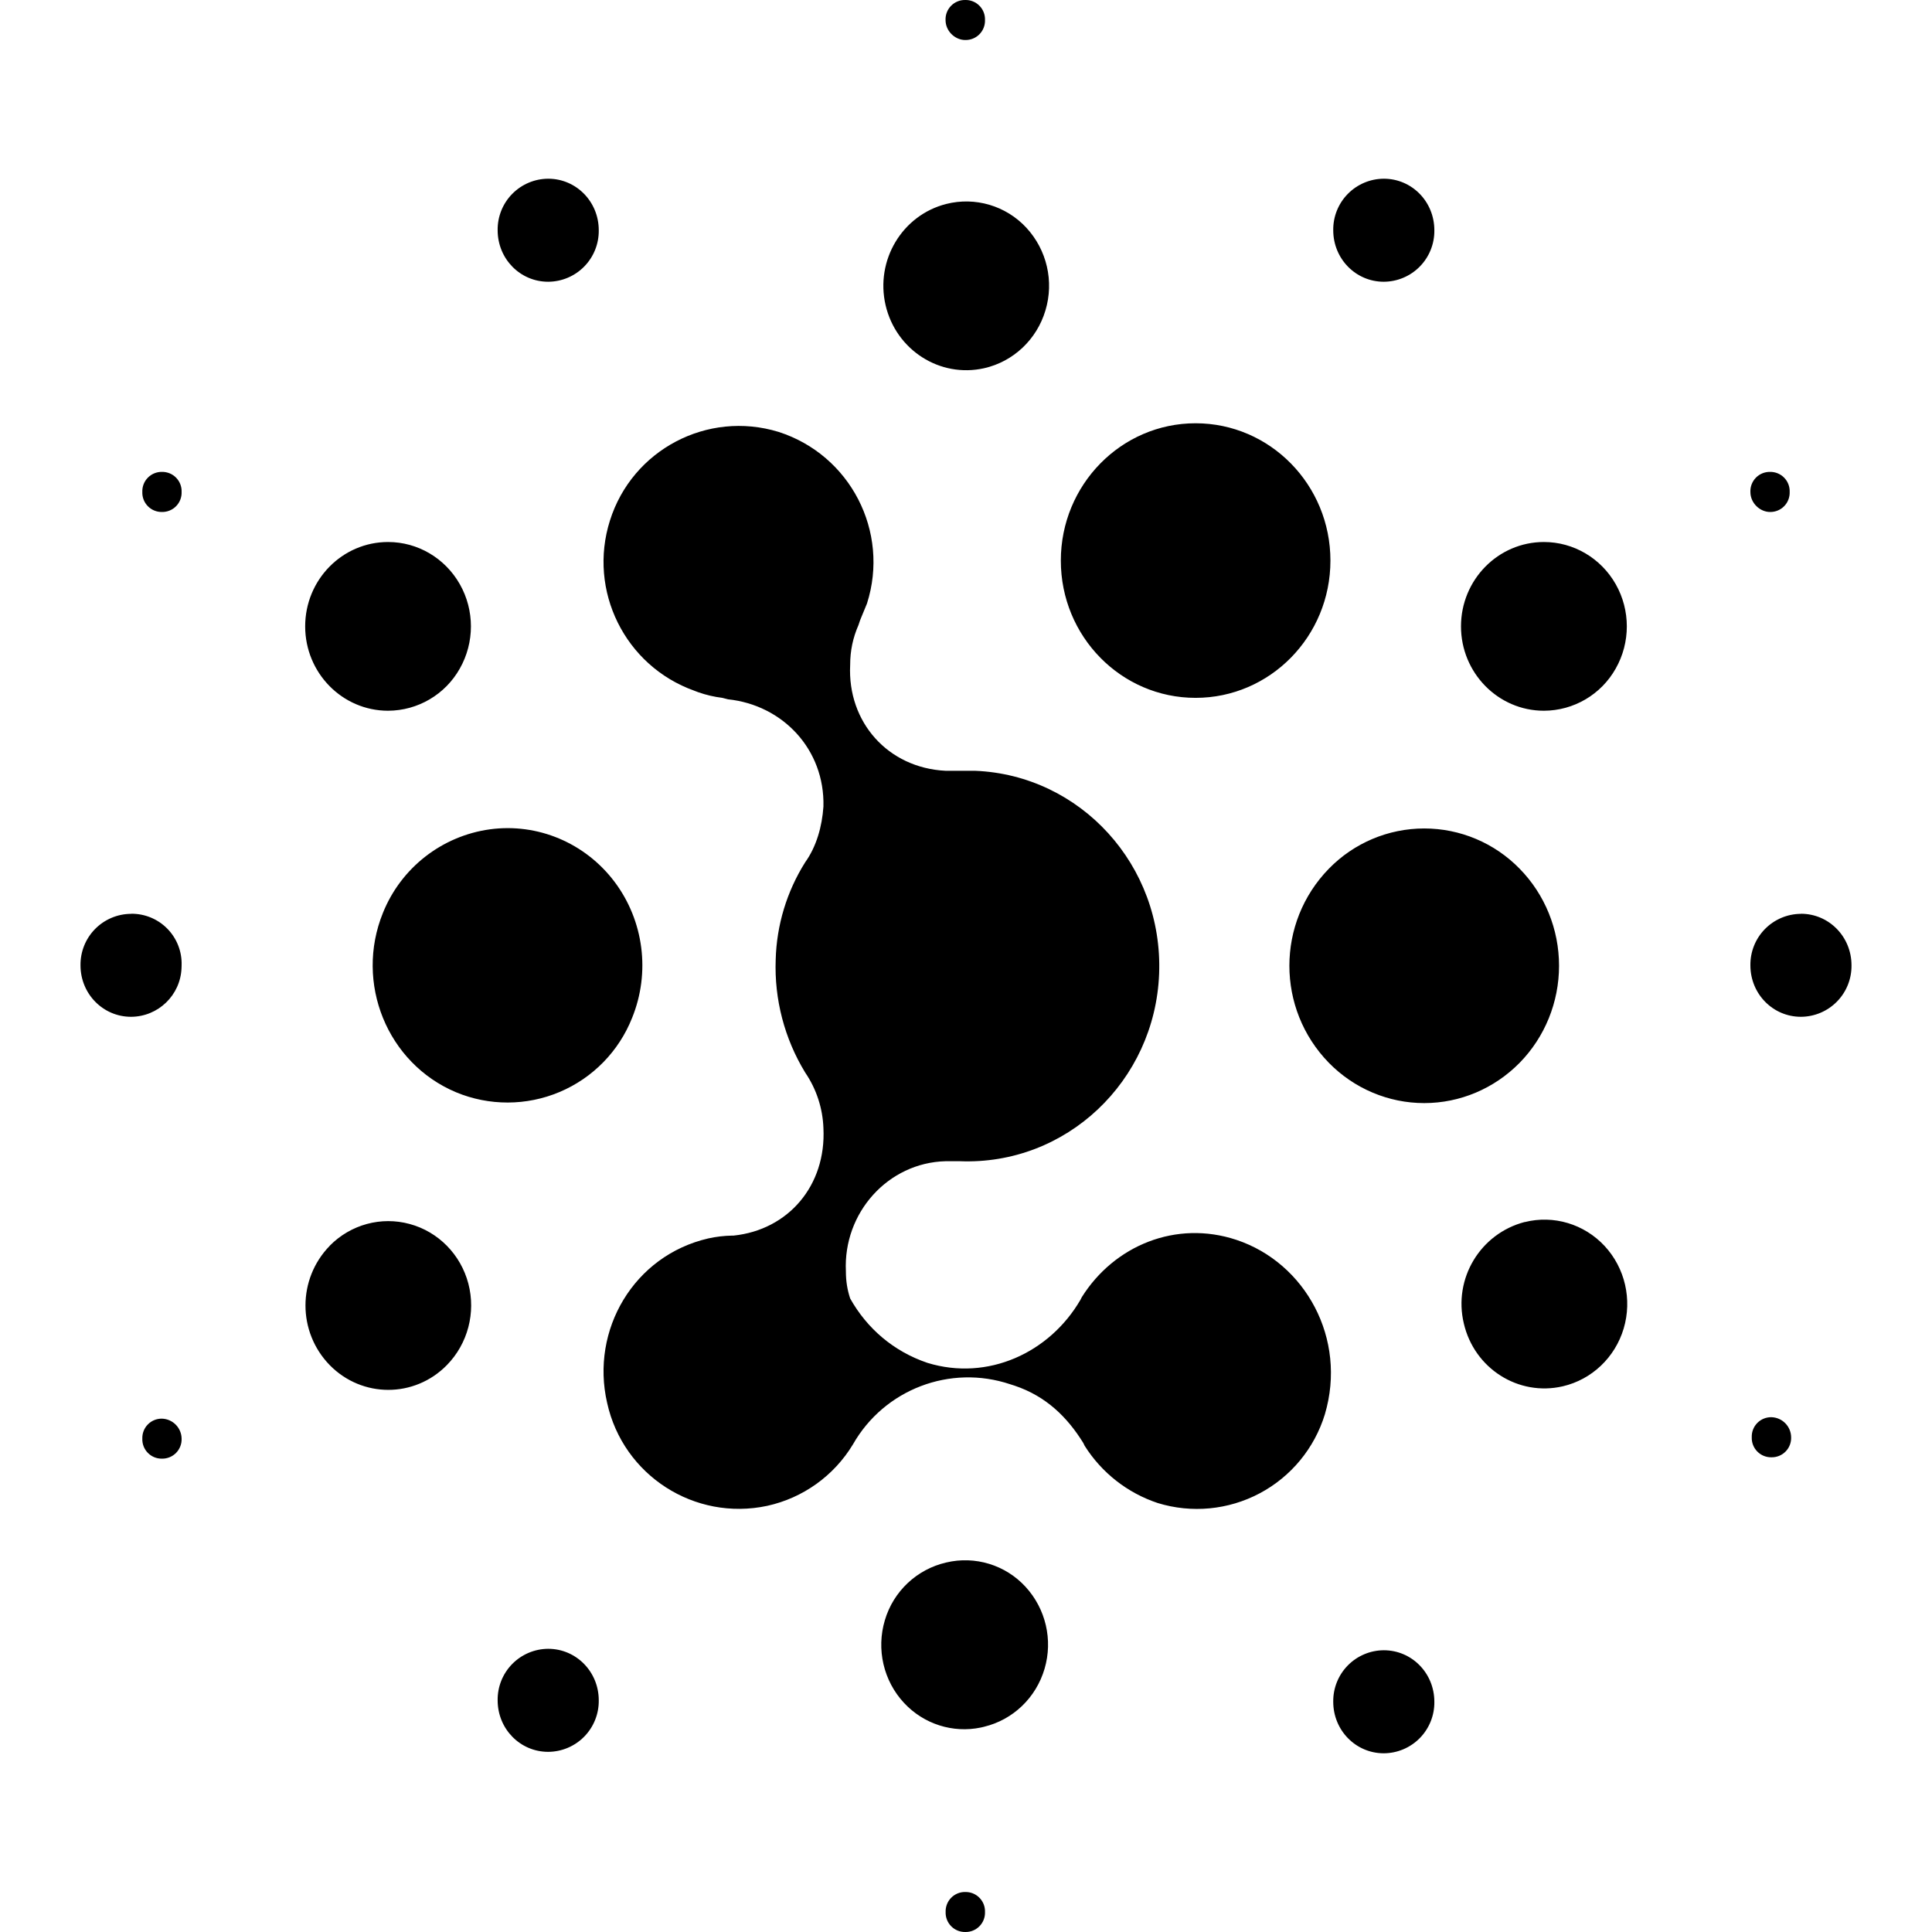
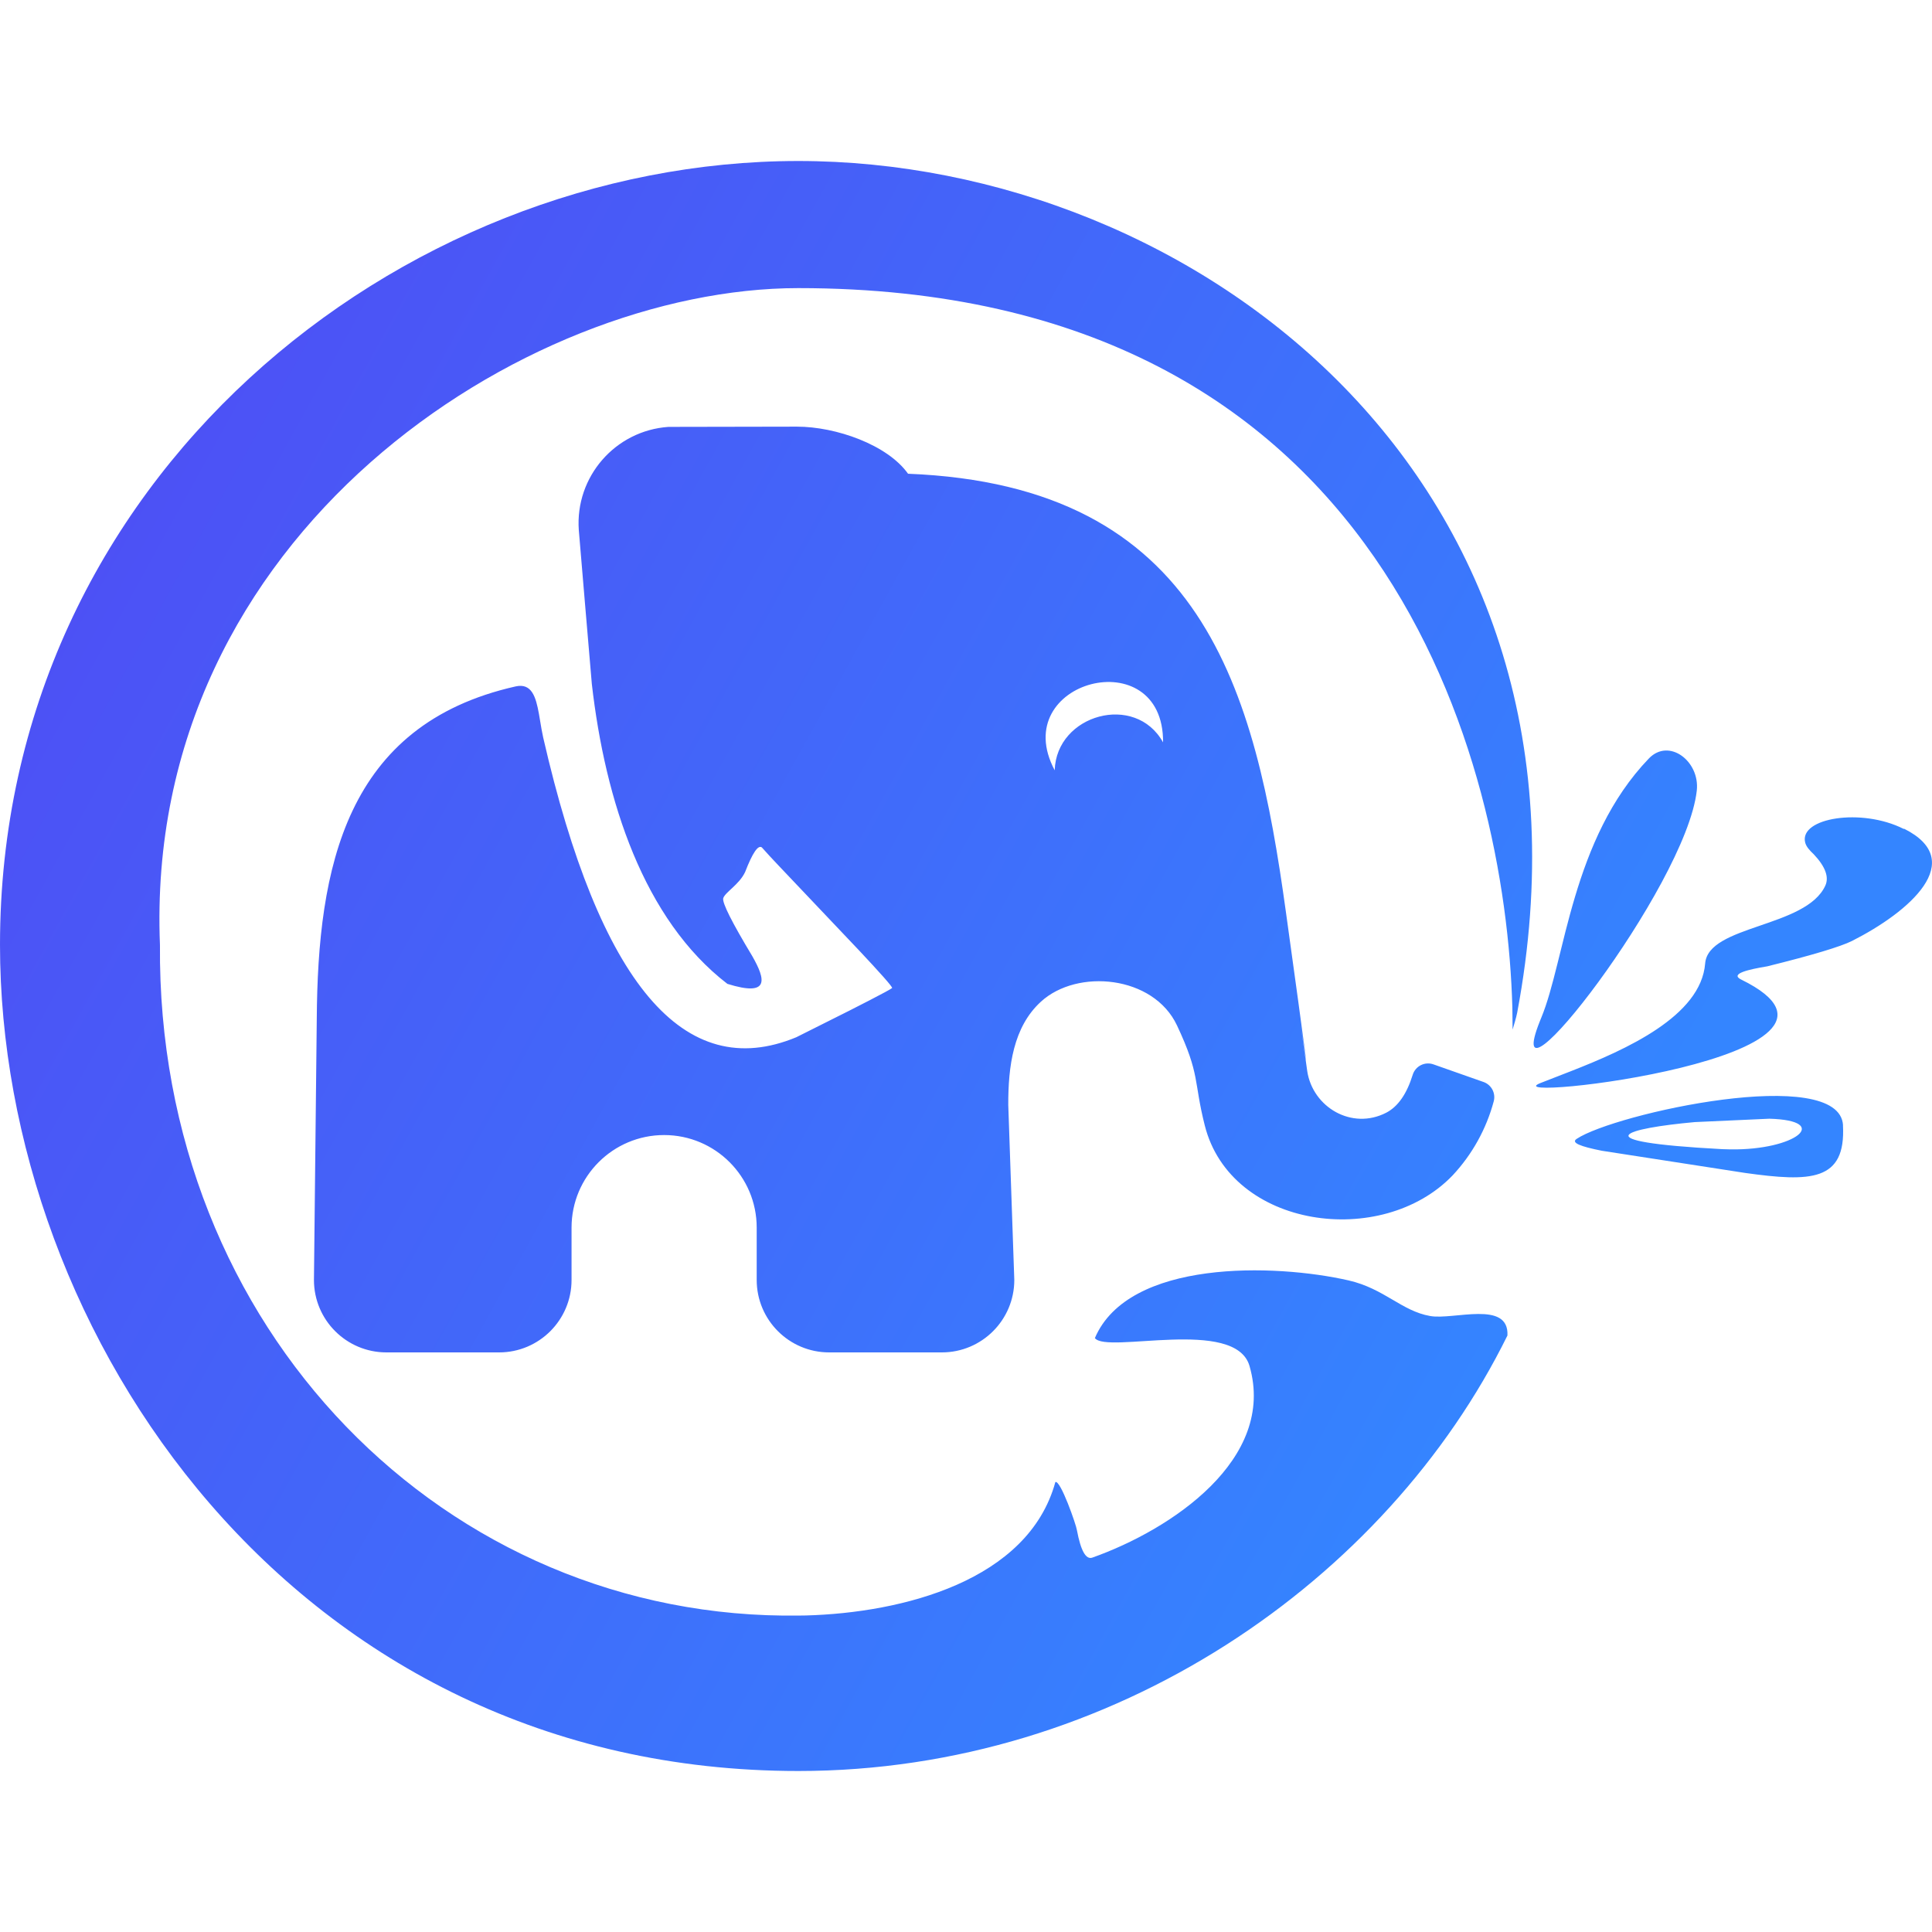
- <svg xmlns="http://www.w3.org/2000/svg" fill="currentColor" fill-rule="evenodd" height="1em" style="flex:none;line-height:1" viewBox="0 0 24 24" width="1em">
-   <path d="M11.991 23.503a.24.24 0 00-.244.248.24.24 0 00.244.249.24.24 0 00.245-.249.24.24 0 00-.22-.247l-.025-.001zM9.671 5.365a1.697 1.697 0 011.099 2.132l-.071.172-.016.04-.018.054c-.07.16-.104.32-.104.498-.035.71.47 1.279 1.186 1.314h.366c1.309.053 2.338 1.173 2.286 2.523-.052 1.332-1.152 2.38-2.478 2.327h-.174c-.715.018-1.274.64-1.239 1.368 0 .124.018.23.053.337.209.373.54.658.96.8.75.23 1.517-.125 1.9-.782l.018-.035c.402-.64 1.17-.96 1.92-.711.854.284 1.378 1.226 1.099 2.167a1.661 1.661 0 01-2.077 1.102 1.711 1.711 0 01-.907-.711l-.017-.035c-.2-.323-.463-.58-.851-.711l-.056-.018a1.646 1.646 0 00-1.954.746 1.66 1.66 0 01-1.065.764 1.677 1.677 0 01-1.989-1.279c-.209-.906.332-1.83 1.257-2.043a1.51 1.51 0 01.296-.035h.018c.68-.071 1.151-.622 1.116-1.333a1.307 1.307 0 00-.227-.693 2.515 2.515 0 01-.366-1.403 2.39 2.39 0 01.366-1.208c.14-.195.21-.444.227-.693.018-.71-.506-1.261-1.186-1.332l-.07-.018a1.43 1.43 0 01-.299-.07l-.05-.019a1.7 1.7 0 01-1.047-2.114 1.68 1.68 0 012.094-1.101zm-5.575 10.11c.26-.264.639-.367.994-.27.355.096.633.379.728.74.095.362-.007.748-.267 1.013-.402.41-1.053.41-1.455 0a1.062 1.062 0 010-1.482zm14.845-.294c.359-.09.738.024.992.297.254.274.344.665.237 1.025-.107.36-.396.634-.756.718-.551.128-1.1-.22-1.23-.781a1.05 1.05 0 01.757-1.26zm-.064-4.39c.314.32.49.753.49 1.206 0 .452-.176.886-.49 1.206-.315.32-.74.5-1.185.5-.444 0-.87-.18-1.184-.5a1.727 1.727 0 010-2.412 1.654 1.654 0 012.369 0zm-11.243.163c.364.484.447 1.128.218 1.691a1.665 1.665 0 01-2.188.923c-.855-.36-1.26-1.358-.907-2.228a1.68 1.68 0 011.33-1.038c.593-.08 1.183.169 1.547.652zm11.545-4.221c.368 0 .708.2.892.524.184.324.184.724 0 1.048a1.026 1.026 0 01-.892.524c-.568 0-1.03-.47-1.03-1.048 0-.579.462-1.048 1.03-1.048zm-14.358 0c.368 0 .707.2.891.524.184.324.184.724 0 1.048a1.026 1.026 0 01-.891.524c-.569 0-1.03-.47-1.03-1.048 0-.579.461-1.048 1.03-1.048zm10.031-1.475c.925 0 1.675.764 1.675 1.706s-.75 1.705-1.675 1.705-1.674-.763-1.674-1.705c0-.942.75-1.706 1.674-1.706zm-2.626-.684c.362-.082.653-.356.761-.718a1.062 1.062 0 00-.238-1.028 1.017 1.017 0 00-.996-.294c-.547.14-.881.7-.752 1.257.13.558.675.907 1.225.783zm0 16.876c.359-.087.644-.36.75-.72a1.062 1.062 0 00-.237-1.019 1.018 1.018 0 00-.985-.301 1.037 1.037 0 00-.762.717c-.108.361-.017.754.239 1.028.245.263.606.377.953.305l.043-.01zM17.19 3.5a.631.631 0 00.628-.64c0-.355-.279-.64-.628-.64a.631.631 0 00-.628.64c0 .355.28.64.628.64zm-10.38 0a.631.631 0 00.628-.64c0-.355-.28-.64-.628-.64a.631.631 0 00-.628.64c0 .355.279.64.628.64zm-5.182 7.852a.631.631 0 00-.628.64c0 .354.28.639.628.639a.63.63 0 00.627-.606l.001-.034a.62.62 0 00-.628-.64zm5.182 9.13a.631.631 0 00-.628.64c0 .355.279.64.628.64a.631.631 0 00.628-.64c0-.355-.28-.64-.628-.64zm10.38.018a.631.631 0 00-.628.64c0 .355.28.64.628.64a.631.631 0 00.628-.64c0-.355-.279-.64-.628-.64zm5.182-9.148a.631.631 0 00-.628.64c0 .354.279.639.628.639a.631.631 0 00.628-.64c0-.355-.28-.64-.628-.64zm-.384-4.992a.24.24 0 00.244-.249.24.24 0 00-.244-.249.24.24 0 00-.244.249c0 .142.122.249.244.249zM11.991.497a.24.24 0 00.245-.248A.24.24 0 0011.99 0a.24.24 0 00-.244.249c0 .133.108.236.223.247l.021.001zM2.011 6.36a.24.24 0 00.245-.249.24.24 0 00-.244-.249.24.24 0 00-.244.249.24.24 0 00.244.249zm0 11.263a.24.24 0 00-.243.248.24.24 0 00.244.249.24.24 0 00.244-.249.252.252 0 00-.244-.248zm19.995-.018a.24.24 0 00-.245.248.24.24 0 00.245.25.24.24 0 00.244-.25.252.252 0 00-.244-.248z" />
+ <svg xmlns="http://www.w3.org/2000/svg" height="1em" style="flex:none;line-height:1" viewBox="0 0 24 24" width="1em">
+   <defs>
+     <linearGradient id="lobe-icons-chat-glm-_R_0_" x1="-18.756%" x2="70.894%" y1="49.371%" y2="90.944%">
+       <stop offset="0%" stop-color="#504AF4" />
+       <stop offset="100%" stop-color="#3485FF" />
+     </linearGradient>
+   </defs>
+   <path d="M9.917 2c4.906 0 10.178 3.947 8.93 10.58-.014.07-.037.14-.057.21l-.003-.277c-.083-3-1.534-8.934-8.87-8.934-3.393 0-8.137 3.054-7.93 8.158-.04 4.778 3.555 8.4 7.95 8.332l.073-.001c1.2-.033 2.763-.429 3.1-1.657.063-.031.26.534.268.598.048.256.112.369.192.34.981-.348 2.286-1.222 1.952-2.38-.176-.61-1.775-.147-1.921-.347.418-.979 2.234-.926 3.153-.716.443.102.657.38 1.012.442.29.052.981-.2.96.242-1.5 3.042-4.893 5.41-8.808 5.41C3.654 22 0 16.574 0 11.737 0 5.947 4.959 2 9.917 2zM9.9 5.3c.484 0 1.125.225 1.38.585 3.669.145 4.313 2.686 4.694 5.444.255 1.838.315 2.3.182 1.387l.083.59c.068.448.554.737.982.516.144-.075.254-.231.328-.47a.2.2 0 01.258-.13l.625.22a.2.2 0 01.124.238 2.172 2.172 0 01-.51.92c-.878.917-2.757.664-3.08-.62-.14-.554-.055-.626-.345-1.242-.292-.621-1.238-.709-1.69-.295-.345.315-.407.805-.406 1.282L12.6 15.9a.9.9 0 01-.9.9h-1.4a.9.9 0 01-.9-.9v-.65a1.15 1.15 0 10-2.3 0v.65a.9.9 0 01-.9.9H4.8a.9.9 0 01-.9-.9l.035-3.239c.012-1.884.356-3.658 2.47-4.134.2-.045.252.13.29.342.025.154.043.252.053.294.701 3.058 1.75 4.299 3.144 3.722l.66-.331.254-.13c.158-.082.25-.131.276-.15.012-.01-.165-.206-.407-.464l-1.012-1.067a8.925 8.925 0 01-.199-.216c-.047-.034-.116.068-.208.306-.074.157-.251.252-.272.326-.013.058.108.298.362.72.164.288.22.508-.31.343-1.04-.8-1.518-2.273-1.684-3.725-.004-.035-.162-1.913-.162-1.913a1.2 1.2 0 011.113-1.281L9.9 5.3zm12.994 8.68c.037.697-.403.704-1.213.591l-1.783-.276c-.265-.053-.385-.099-.313-.147.47-.315 3.268-.93 3.31-.168zm-.915-.083l-.926.042c-.85.077-1.452.24.338.336l.103.003c.815.012 1.264-.359.485-.381zm1.667-3.601h.01c.79.398.067 1.03-.65 1.393-.14.07-.491.176-1.052.315-.241.04-.457.092-.333.16l.01.005c1.952.958-3.123 1.534-2.495 1.285l.38-.148c.68-.266 1.614-.682 1.666-1.337.038-.48 1.253-.442 1.493-.968.048-.106 0-.236-.144-.389-.05-.047-.094-.094-.107-.148-.073-.305.7-.431 1.222-.168zm-2.568-.474c-.135 1.198-2.479 4.192-1.949 2.863l.017-.042c.298-.717.376-2.221 1.337-3.221.25-.26.636.035.595.4zm-7.976-.253c.02-.694 1.002-.968 1.346-.347.01-1.274-1.941-.768-1.346.347z" fill="url(#lobe-icons-chat-glm-_R_0_)" fill-rule="evenodd" />
</svg>
